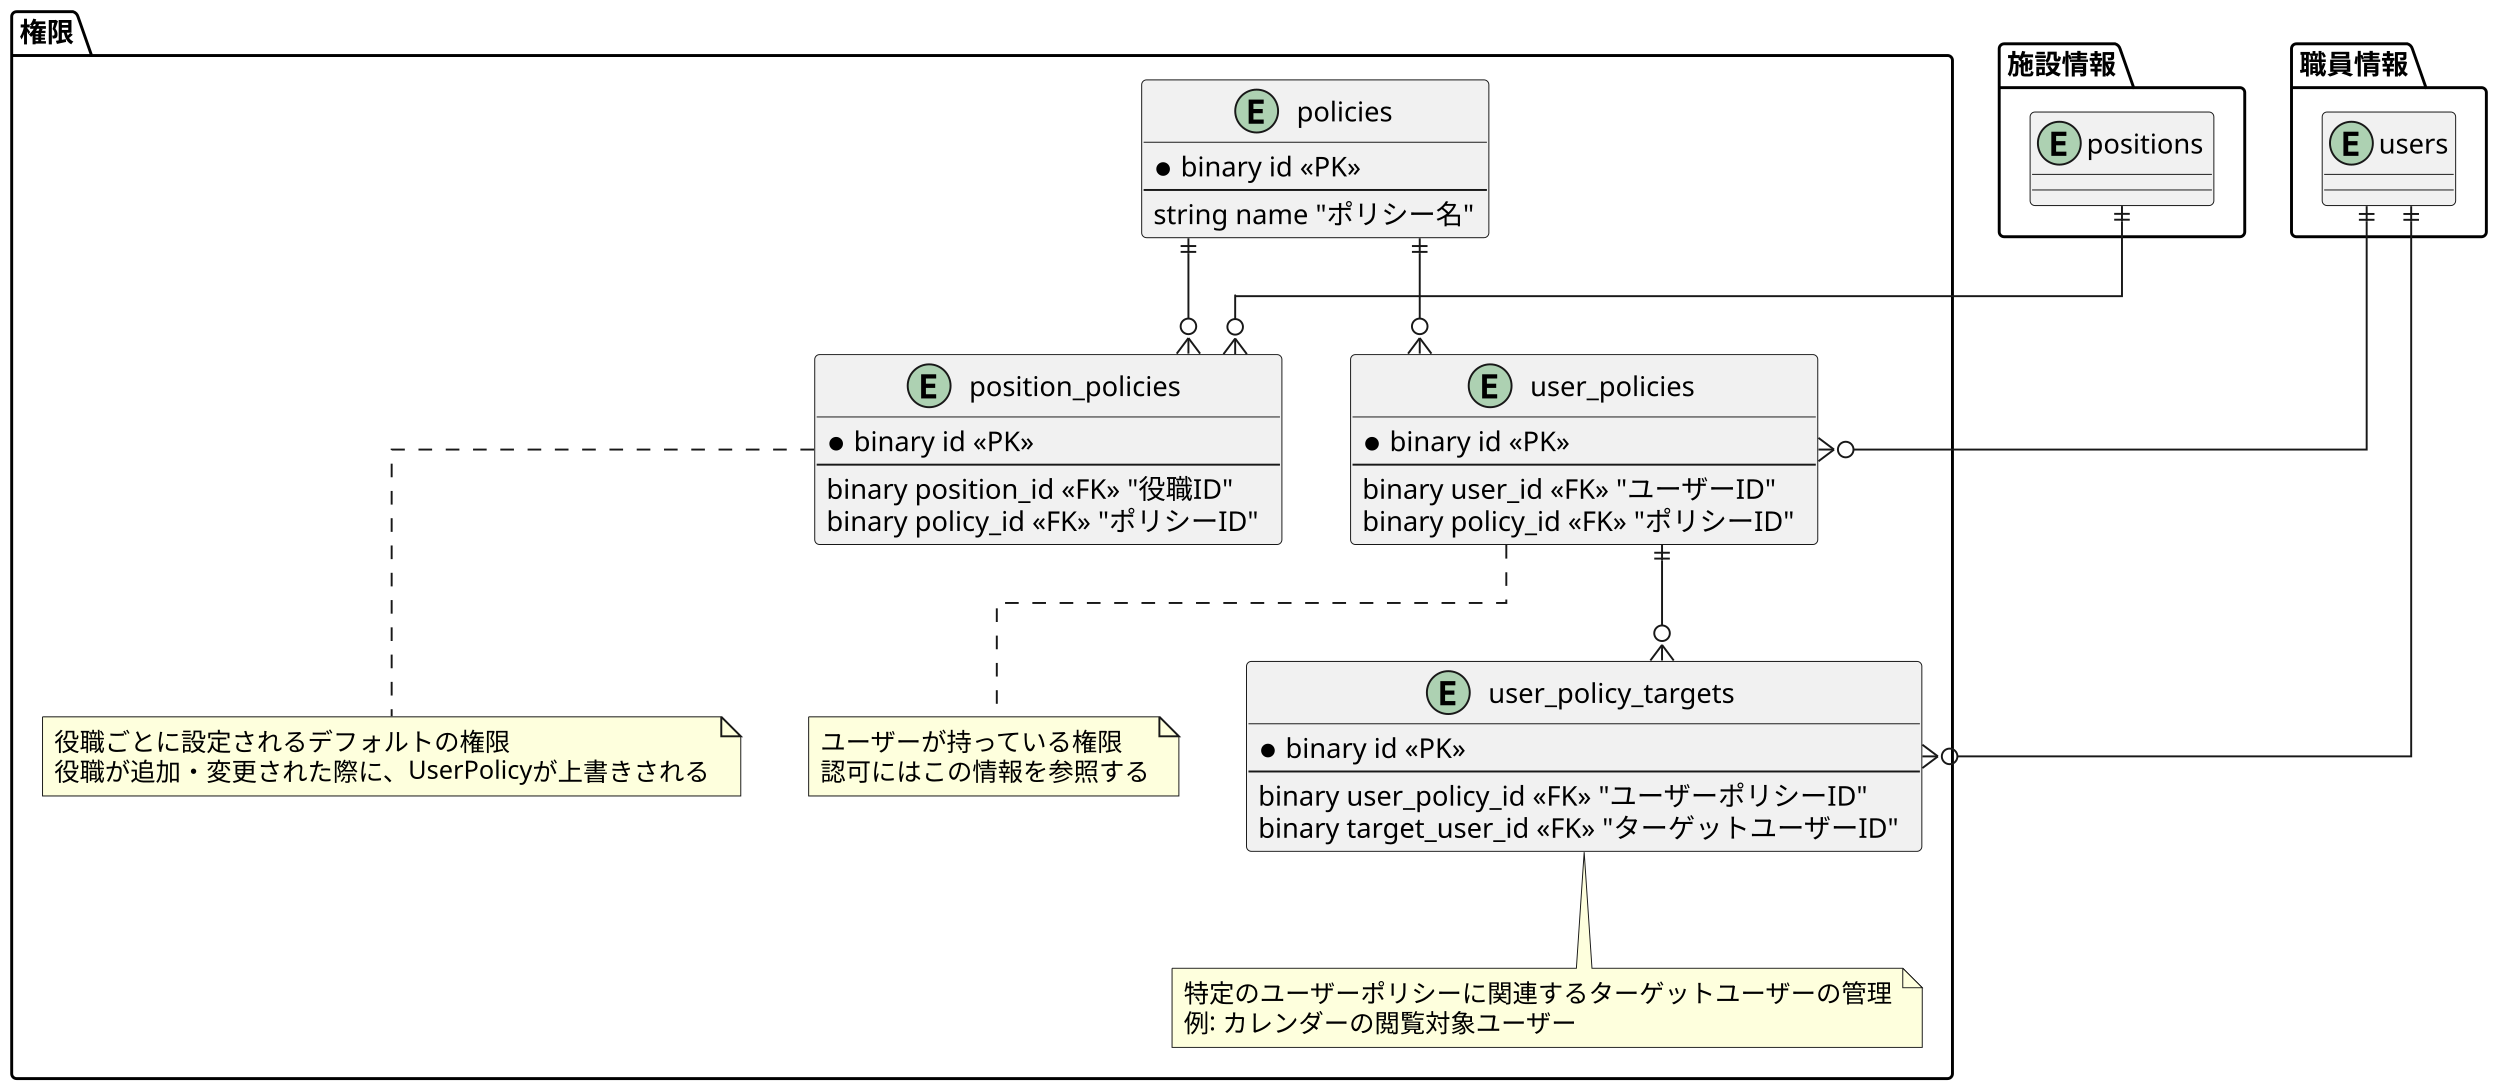
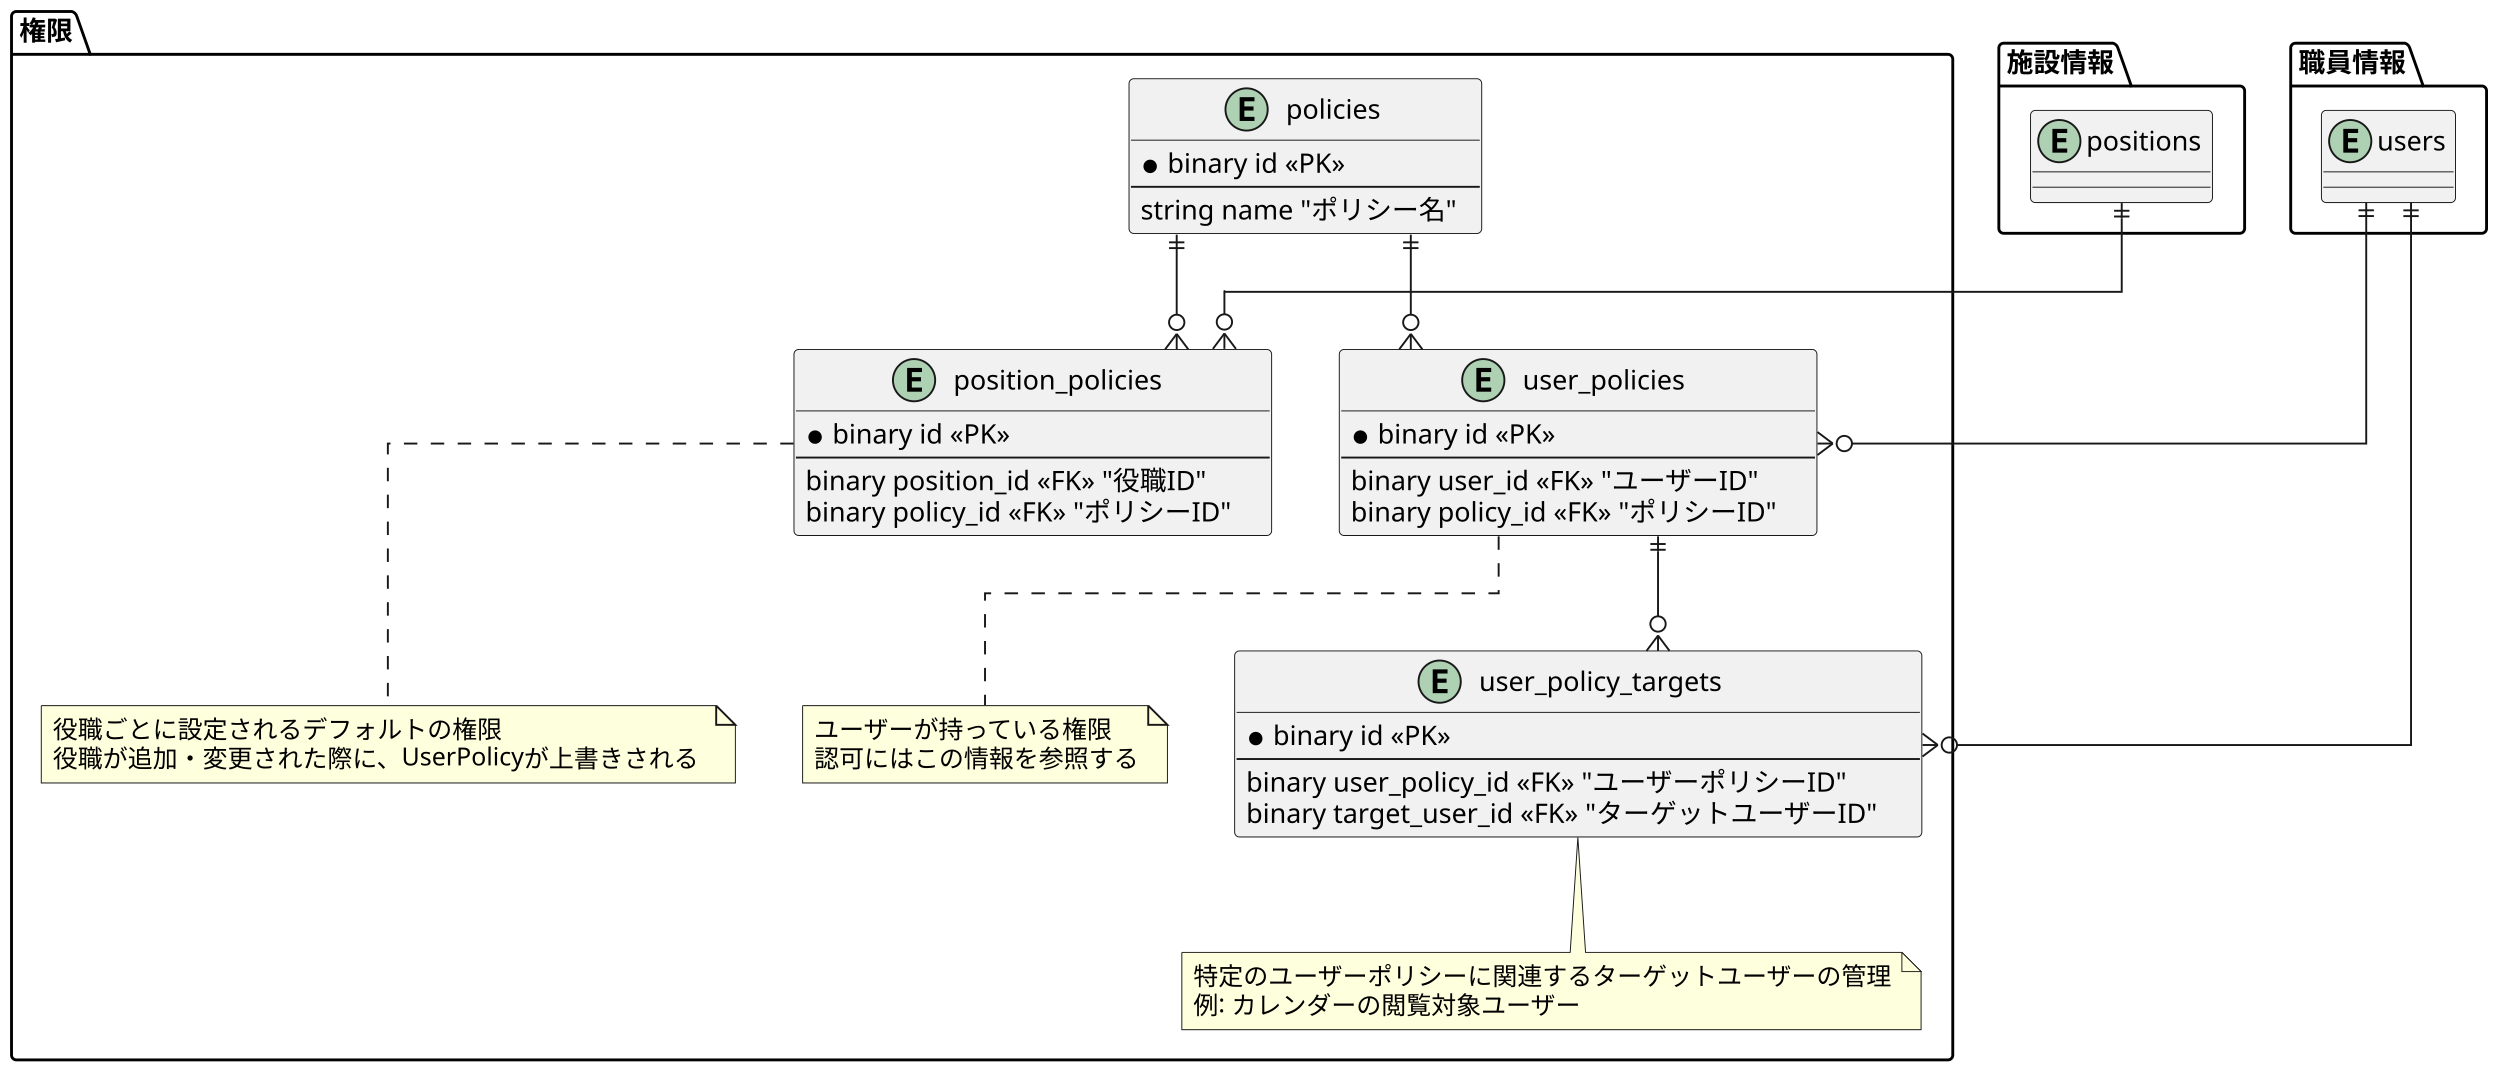
- <svg xmlns="http://www.w3.org/2000/svg" contentStyleType="text/css" height="560px" preserveAspectRatio="none" style="width:1283px;height:560px;background:#FFFFFF;" version="1.1" viewBox="0 0 1283 560" width="1283px" zoomAndPan="magnify">
+ <svg xmlns="http://www.w3.org/2000/svg" contentStyleType="text/css" height="559px" preserveAspectRatio="none" style="width:1302px;height:559px;background:#FFFFFF;" version="1.1" viewBox="0 0 1302 559" width="1302px" zoomAndPan="magnify">
  <defs />
  <g>
    <g id="cluster_権限">
-       <path d="M8.5,6 L37.5,6 A3.75,3.75 0 0 1 40,8.5 L47,28.488 L999.5,28.488 A2.5,2.5 0 0 1 1002,30.988 L1002,551.03 A2.5,2.5 0 0 1 999.5,553.53 L8.5,553.53 A2.5,2.5 0 0 1 6,551.03 L6,8.5 A2.5,2.5 0 0 1 8.5,6 " fill="none" style="stroke:#000000;stroke-width:1.5;" />
-       <line style="stroke:#000000;stroke-width:1.5;" x1="6" x2="47" y1="28.488" y2="28.488" />
-       <text fill="#000000" font-family="sans-serif" font-size="14" font-weight="bold" lengthAdjust="spacing" textLength="28" x="10" y="21.535">権限</text>
+       <path d="M8.5,6 L37.5,6 A3.75,3.75 0 0 1 40,8.5 L47,28.297 L1014.5,28.297 A2.5,2.5 0 0 1 1017,30.797 L1017,549.5 A2.5,2.5 0 0 1 1014.5,552 L8.5,552 A2.5,2.5 0 0 1 6,549.5 L6,8.5 A2.5,2.5 0 0 1 8.5,6 " fill="none" style="stroke:#000000;stroke-width:1.5;" />
+       <line style="stroke:#000000;stroke-width:1.5;" x1="6" x2="47" y1="28.297" y2="28.297" />
+       <text fill="#000000" font-family="sans-serif" font-size="14" font-weight="bold" lengthAdjust="spacing" textLength="28" x="10" y="20.995">権限</text>
    </g>
    <g id="cluster_職員情報">
-       <path d="M1178.5,22.49 L1235.5,22.49 A3.75,3.75 0 0 1 1238,24.99 L1245,44.978 L1273.5,44.978 A2.5,2.5 0 0 1 1276,47.478 L1276,118.99 A2.5,2.5 0 0 1 1273.5,121.49 L1178.5,121.49 A2.5,2.5 0 0 1 1176,118.99 L1176,24.99 A2.5,2.5 0 0 1 1178.5,22.49 " fill="none" style="stroke:#000000;stroke-width:1.5;" />
-       <line style="stroke:#000000;stroke-width:1.5;" x1="1176" x2="1245" y1="44.978" y2="44.978" />
-       <text fill="#000000" font-family="sans-serif" font-size="14" font-weight="bold" lengthAdjust="spacing" textLength="56" x="1180" y="38.025">職員情報</text>
+       <path d="M1195.5,22.5 L1252.5,22.5 A3.75,3.75 0 0 1 1255,25 L1262,44.797 L1292.5,44.797 A2.5,2.5 0 0 1 1295,47.297 L1295,119 A2.5,2.5 0 0 1 1292.5,121.5 L1195.5,121.5 A2.5,2.5 0 0 1 1193,119 L1193,25 A2.5,2.5 0 0 1 1195.5,22.5 " fill="none" style="stroke:#000000;stroke-width:1.5;" />
+       <line style="stroke:#000000;stroke-width:1.5;" x1="1193" x2="1262" y1="44.797" y2="44.797" />
+       <text fill="#000000" font-family="sans-serif" font-size="14" font-weight="bold" lengthAdjust="spacing" textLength="56" x="1197" y="37.495">職員情報</text>
    </g>
    <g id="cluster_施設情報">
-       <path d="M1028.5,22.49 L1085.5,22.49 A3.75,3.75 0 0 1 1088,24.99 L1095,44.978 L1149.5,44.978 A2.5,2.5 0 0 1 1152,47.478 L1152,118.99 A2.5,2.5 0 0 1 1149.5,121.49 L1028.5,121.49 A2.5,2.5 0 0 1 1026,118.99 L1026,24.99 A2.5,2.5 0 0 1 1028.5,22.49 " fill="none" style="stroke:#000000;stroke-width:1.5;" />
-       <line style="stroke:#000000;stroke-width:1.5;" x1="1026" x2="1095" y1="44.978" y2="44.978" />
-       <text fill="#000000" font-family="sans-serif" font-size="14" font-weight="bold" lengthAdjust="spacing" textLength="56" x="1030" y="38.025">施設情報</text>
+       <path d="M1043.5,22.5 L1100.5,22.5 A3.75,3.75 0 0 1 1103,25 L1110,44.797 L1166.5,44.797 A2.5,2.5 0 0 1 1169,47.297 L1169,119 A2.5,2.5 0 0 1 1166.5,121.5 L1043.5,121.5 A2.5,2.5 0 0 1 1041,119 L1041,25 A2.5,2.5 0 0 1 1043.5,22.5 " fill="none" style="stroke:#000000;stroke-width:1.5;" />
+       <line style="stroke:#000000;stroke-width:1.5;" x1="1041" x2="1110" y1="44.797" y2="44.797" />
+       <text fill="#000000" font-family="sans-serif" font-size="14" font-weight="bold" lengthAdjust="spacing" textLength="56" x="1045" y="37.495">施設情報</text>
    </g>
    <g id="elem_policies">
-       <rect codeLine="4" fill="#F1F1F1" height="80.977" id="policies" rx="2.5" ry="2.5" style="stroke:#181818;stroke-width:0.5;" width="178.175" x="585.91" y="41" />
-       <ellipse cx="644.918" cy="57" fill="#ADD1B2" rx="11" ry="11" style="stroke:#181818;stroke-width:1.0;" />
-       <path d="M648.532,63.5 L640.812,63.5 L640.812,51.107 L648.532,51.107 L648.532,53.265 L643.261,53.265 L643.261,55.938 L648.034,55.938 L648.034,58.096 L643.261,58.096 L643.261,61.342 L648.532,61.342 Z " fill="#000000" />
-       <text fill="#000000" font-family="sans-serif" font-size="14" lengthAdjust="spacing" textLength="51.659" x="665.418" y="62.291">policies</text>
-       <line style="stroke:#181818;stroke-width:0.5;" x1="586.91" x2="763.085" y1="73" y2="73" />
-       <ellipse cx="596.91" cy="86.744" fill="#000000" rx="3" ry="3" style="stroke:#000000;stroke-width:1.0;" />
-       <text fill="#000000" font-family="sans-serif" font-size="14" lengthAdjust="spacing" textLength="95.587" x="605.91" y="90.535">binary id «PK»</text>
-       <line style="stroke:#181818;stroke-width:1.0;" x1="586.91" x2="763.085" y1="97.488" y2="97.488" />
-       <text fill="#000000" font-family="sans-serif" font-size="14" lengthAdjust="spacing" textLength="166.175" x="591.91" y="115.023">string name "ポリシー名"</text>
+       <rect codeLine="4" fill="#F1F1F1" height="80.594" id="policies" rx="2.5" ry="2.5" style="stroke:#181818;stroke-width:0.5;" width="183.671" x="588" y="41" />
+       <ellipse cx="649.222" cy="57" fill="#ADD1B2" rx="11" ry="11" style="stroke:#181818;stroke-width:1;" />
+       <path d="M653.332,63 L645.613,63 L645.613,50.609 L653.332,50.609 L653.332,52.766 L648.066,52.766 L648.066,55.438 L652.832,55.438 L652.832,57.594 L648.066,57.594 L648.066,60.844 L653.332,60.844 L653.332,63 Z " fill="#000000" />
+       <text fill="#000000" font-family="sans-serif" font-size="14" lengthAdjust="spacing" textLength="52.726" x="669.722" y="61.847">policies</text>
+       <line style="stroke:#181818;stroke-width:0.5;" x1="589" x2="770.671" y1="73" y2="73" />
+       <ellipse cx="599" cy="86.648" fill="#000000" rx="3" ry="3" style="stroke:#000000;stroke-width:1;" />
+       <text fill="#000000" font-family="sans-serif" font-size="14" lengthAdjust="spacing" textLength="100.7" x="608" y="89.995">binary id «PK»</text>
+       <line style="stroke:#181818;stroke-width:1;" x1="589" x2="770.671" y1="97.297" y2="97.297" />
+       <text fill="#000000" font-family="sans-serif" font-size="14" lengthAdjust="spacing" textLength="171.671" x="594" y="114.292">string name "ポリシー名"</text>
    </g>
    <g id="elem_position_policies">
-       <rect codeLine="10" fill="#F1F1F1" height="97.465" id="position_policies" rx="2.5" ry="2.5" style="stroke:#181818;stroke-width:0.5;" width="239.753" x="418.12" y="181.98" />
-       <ellipse cx="476.834" cy="197.98" fill="#ADD1B2" rx="11" ry="11" style="stroke:#181818;stroke-width:1.0;" />
-       <path d="M480.448,204.48 L472.728,204.48 L472.728,192.087 L480.448,192.087 L480.448,194.245 L475.177,194.245 L475.177,196.918 L479.95,196.918 L479.95,199.076 L475.177,199.076 L475.177,202.322 L480.448,202.322 Z " fill="#000000" />
-       <text fill="#000000" font-family="sans-serif" font-size="14" lengthAdjust="spacing" textLength="113.825" x="497.334" y="203.271">position_policies</text>
-       <line style="stroke:#181818;stroke-width:0.5;" x1="419.12" x2="656.873" y1="213.98" y2="213.98" />
-       <ellipse cx="429.12" cy="227.724" fill="#000000" rx="3" ry="3" style="stroke:#000000;stroke-width:1.0;" />
-       <text fill="#000000" font-family="sans-serif" font-size="14" lengthAdjust="spacing" textLength="95.587" x="438.12" y="231.515">binary id «PK»</text>
-       <line style="stroke:#181818;stroke-width:1.0;" x1="419.12" x2="656.873" y1="238.468" y2="238.468" />
-       <text fill="#000000" font-family="sans-serif" font-size="14" lengthAdjust="spacing" textLength="214.929" x="424.12" y="256.003">binary position_id «FK» "役職ID"</text>
-       <text fill="#000000" font-family="sans-serif" font-size="14" lengthAdjust="spacing" textLength="227.753" x="424.12" y="272.492">binary policy_id «FK» "ポリシーID"</text>
+       <rect codeLine="10" fill="#F1F1F1" height="96.891" id="position_policies" rx="2.5" ry="2.5" style="stroke:#181818;stroke-width:0.5;" width="248.762" x="413.5" y="182" />
+       <ellipse cx="476.042" cy="198" fill="#ADD1B2" rx="11" ry="11" style="stroke:#181818;stroke-width:1;" />
+       <path d="M480.151,204 L472.433,204 L472.433,191.609 L480.151,191.609 L480.151,193.766 L474.886,193.766 L474.886,196.438 L479.651,196.438 L479.651,198.594 L474.886,198.594 L474.886,201.844 L480.151,201.844 L480.151,204 Z " fill="#000000" />
+       <text fill="#000000" font-family="sans-serif" font-size="14" lengthAdjust="spacing" textLength="115.179" x="496.542" y="202.847">position_policies</text>
+       <line style="stroke:#181818;stroke-width:0.5;" x1="414.5" x2="661.263" y1="214" y2="214" />
+       <ellipse cx="424.5" cy="227.648" fill="#000000" rx="3" ry="3" style="stroke:#000000;stroke-width:1;" />
+       <text fill="#000000" font-family="sans-serif" font-size="14" lengthAdjust="spacing" textLength="100.7" x="433.5" y="230.995">binary id «PK»</text>
+       <line style="stroke:#181818;stroke-width:1;" x1="414.5" x2="661.263" y1="238.297" y2="238.297" />
+       <text fill="#000000" font-family="sans-serif" font-size="14" lengthAdjust="spacing" textLength="223.002" x="419.5" y="255.292">binary position_id «FK» "役職ID"</text>
+       <text fill="#000000" font-family="sans-serif" font-size="14" lengthAdjust="spacing" textLength="236.762" x="419.5" y="271.589">binary policy_id «FK» "ポリシーID"</text>
    </g>
    <g id="elem_GMN5">
-       <path d="M21.83,367.87 L21.83,408.491 L380.163,408.491 L380.163,377.87 L370.163,367.87 L21.83,367.87 " fill="#FEFFDD" style="stroke:#181818;stroke-width:0.5;" />
-       <path d="M370.163,367.87 L370.163,377.87 L380.163,377.87 L370.163,367.87 " fill="#FEFFDD" style="stroke:#181818;stroke-width:1.0;" />
-       <text fill="#000000" font-family="sans-serif" font-size="13" lengthAdjust="spacing" textLength="234" x="27.83" y="385.438">役職ごとに設定されるデフォルトの権限</text>
-       <text fill="#000000" font-family="sans-serif" font-size="13" lengthAdjust="spacing" textLength="337.334" x="27.83" y="400.749">役職が追加・変更された際に、UserPolicyが上書きされる</text>
+       <path d="M21.5,367.5 L21.5,407.766 L382.988,407.766 L382.988,377.5 L372.988,367.5 L21.5,367.5 " fill="#FEFFDD" style="stroke:#181818;stroke-width:0.5;" />
+       <path d="M372.988,367.5 L372.988,377.5 L382.988,377.5 L372.988,367.5 " fill="#FEFFDD" style="stroke:#181818;stroke-width:1;" />
+       <text fill="#000000" font-family="sans-serif" font-size="13" lengthAdjust="spacing" textLength="234" x="27.5" y="384.567">役職ごとに設定されるデフォルトの権限</text>
+       <text fill="#000000" font-family="sans-serif" font-size="13" lengthAdjust="spacing" textLength="340.488" x="27.5" y="399.7">役職が追加・変更された際に、UserPolicyが上書きされる</text>
    </g>
    <g id="elem_user_policies">
-       <rect codeLine="21" fill="#F1F1F1" height="97.465" id="user_policies" rx="2.5" ry="2.5" style="stroke:#181818;stroke-width:0.5;" width="239.753" x="693.12" y="181.98" />
-       <ellipse cx="764.74" cy="197.98" fill="#ADD1B2" rx="11" ry="11" style="stroke:#181818;stroke-width:1.0;" />
-       <path d="M768.354,204.48 L760.635,204.48 L760.635,192.087 L768.354,192.087 L768.354,194.245 L763.083,194.245 L763.083,196.918 L767.856,196.918 L767.856,199.076 L763.083,199.076 L763.083,202.322 L768.354,202.322 Z " fill="#000000" />
-       <text fill="#000000" font-family="sans-serif" font-size="14" lengthAdjust="spacing" textLength="88.013" x="785.24" y="203.271">user_policies</text>
-       <line style="stroke:#181818;stroke-width:0.5;" x1="694.12" x2="931.873" y1="213.98" y2="213.98" />
-       <ellipse cx="704.12" cy="227.724" fill="#000000" rx="3" ry="3" style="stroke:#000000;stroke-width:1.0;" />
-       <text fill="#000000" font-family="sans-serif" font-size="14" lengthAdjust="spacing" textLength="95.587" x="713.12" y="231.515">binary id «PK»</text>
-       <line style="stroke:#181818;stroke-width:1.0;" x1="694.12" x2="931.873" y1="238.468" y2="238.468" />
-       <text fill="#000000" font-family="sans-serif" font-size="14" lengthAdjust="spacing" textLength="217.116" x="699.12" y="256.003">binary user_id «FK» "ユーザーID"</text>
-       <text fill="#000000" font-family="sans-serif" font-size="14" lengthAdjust="spacing" textLength="227.753" x="699.12" y="272.492">binary policy_id «FK» "ポリシーID"</text>
+       <rect codeLine="21" fill="#F1F1F1" height="96.891" id="user_policies" rx="2.5" ry="2.5" style="stroke:#181818;stroke-width:0.5;" width="248.762" x="697.5" y="182" />
+       <ellipse cx="772.5" cy="198" fill="#ADD1B2" rx="11" ry="11" style="stroke:#181818;stroke-width:1;" />
+       <path d="M776.61,204 L768.891,204 L768.891,191.609 L776.61,191.609 L776.61,193.766 L771.344,193.766 L771.344,196.438 L776.11,196.438 L776.11,198.594 L771.344,198.594 L771.344,201.844 L776.61,201.844 L776.61,204 Z " fill="#000000" />
+       <text fill="#000000" font-family="sans-serif" font-size="14" lengthAdjust="spacing" textLength="90.262" x="793" y="202.847">user_policies</text>
+       <line style="stroke:#181818;stroke-width:0.5;" x1="698.5" x2="945.263" y1="214" y2="214" />
+       <ellipse cx="708.5" cy="227.648" fill="#000000" rx="3" ry="3" style="stroke:#000000;stroke-width:1;" />
+       <text fill="#000000" font-family="sans-serif" font-size="14" lengthAdjust="spacing" textLength="100.7" x="717.5" y="230.995">binary id «PK»</text>
+       <line style="stroke:#181818;stroke-width:1;" x1="698.5" x2="945.263" y1="238.297" y2="238.297" />
+       <text fill="#000000" font-family="sans-serif" font-size="14" lengthAdjust="spacing" textLength="226.085" x="703.5" y="255.292">binary user_id «FK» "ユーザーID"</text>
+       <text fill="#000000" font-family="sans-serif" font-size="14" lengthAdjust="spacing" textLength="236.762" x="703.5" y="271.589">binary policy_id «FK» "ポリシーID"</text>
    </g>
    <g id="elem_GMN9">
-       <path d="M415,367.87 L415,408.491 L605,408.491 L605,377.87 L595,367.87 L415,367.87 " fill="#FEFFDD" style="stroke:#181818;stroke-width:0.5;" />
-       <path d="M595,367.87 L595,377.87 L605,377.87 L595,367.87 " fill="#FEFFDD" style="stroke:#181818;stroke-width:1.0;" />
-       <text fill="#000000" font-family="sans-serif" font-size="13" lengthAdjust="spacing" textLength="156" x="421" y="385.438">ユーザーが持っている権限</text>
-       <text fill="#000000" font-family="sans-serif" font-size="13" lengthAdjust="spacing" textLength="169" x="421" y="400.749">認可にはこの情報を参照する</text>
+       <path d="M418,367.5 L418,407.766 L608,407.766 L608,377.5 L598,367.5 L418,367.5 " fill="#FEFFDD" style="stroke:#181818;stroke-width:0.5;" />
+       <path d="M598,367.5 L598,377.5 L608,377.5 L598,367.5 " fill="#FEFFDD" style="stroke:#181818;stroke-width:1;" />
+       <text fill="#000000" font-family="sans-serif" font-size="13" lengthAdjust="spacing" textLength="156" x="424" y="384.567">ユーザーが持っている権限</text>
+       <text fill="#000000" font-family="sans-serif" font-size="13" lengthAdjust="spacing" textLength="169" x="424" y="399.7">認可にはこの情報を参照する</text>
    </g>
    <g id="elem_user_policy_targets">
-       <rect codeLine="32" fill="#F1F1F1" height="97.465" id="user_policy_targets" rx="2.5" ry="2.5" style="stroke:#181818;stroke-width:0.5;" width="346.578" x="639.71" y="339.44" />
-       <ellipse cx="743.278" cy="355.44" fill="#ADD1B2" rx="11" ry="11" style="stroke:#181818;stroke-width:1.0;" />
-       <path d="M746.892,361.94 L739.172,361.94 L739.172,349.547 L746.892,349.547 L746.892,351.705 L741.621,351.705 L741.621,354.378 L746.394,354.378 L746.394,356.536 L741.621,356.536 L741.621,359.782 L746.892,359.782 Z " fill="#000000" />
-       <text fill="#000000" font-family="sans-serif" font-size="14" lengthAdjust="spacing" textLength="130.942" x="763.778" y="360.731">user_policy_targets</text>
-       <line style="stroke:#181818;stroke-width:0.5;" x1="640.71" x2="985.288" y1="371.44" y2="371.44" />
-       <ellipse cx="650.71" cy="385.184" fill="#000000" rx="3" ry="3" style="stroke:#000000;stroke-width:1.0;" />
-       <text fill="#000000" font-family="sans-serif" font-size="14" lengthAdjust="spacing" textLength="95.587" x="659.71" y="388.975">binary id «PK»</text>
-       <line style="stroke:#181818;stroke-width:1.0;" x1="640.71" x2="985.288" y1="395.928" y2="395.928" />
-       <text fill="#000000" font-family="sans-serif" font-size="14" lengthAdjust="spacing" textLength="320.106" x="645.71" y="413.463">binary user_policy_id «FK» "ユーザーポリシーID"</text>
-       <text fill="#000000" font-family="sans-serif" font-size="14" lengthAdjust="spacing" textLength="334.578" x="645.71" y="429.952">binary target_user_id «FK» "ターゲットユーザーID"</text>
+       <rect codeLine="32" fill="#F1F1F1" height="96.891" id="user_policy_targets" rx="2.5" ry="2.5" style="stroke:#181818;stroke-width:0.5;" width="357.898" x="643" y="339" />
+       <ellipse cx="749.77" cy="355" fill="#ADD1B2" rx="11" ry="11" style="stroke:#181818;stroke-width:1;" />
+       <path d="M753.88,361 L746.161,361 L746.161,348.609 L753.88,348.609 L753.88,350.766 L748.614,350.766 L748.614,353.438 L753.38,353.438 L753.38,355.594 L748.614,355.594 L748.614,358.844 L753.88,358.844 L753.88,361 Z " fill="#000000" />
+       <text fill="#000000" font-family="sans-serif" font-size="14" lengthAdjust="spacing" textLength="135.857" x="770.27" y="359.847">user_policy_targets</text>
+       <line style="stroke:#181818;stroke-width:0.5;" x1="644" x2="999.898" y1="371" y2="371" />
+       <ellipse cx="654" cy="384.648" fill="#000000" rx="3" ry="3" style="stroke:#000000;stroke-width:1;" />
+       <text fill="#000000" font-family="sans-serif" font-size="14" lengthAdjust="spacing" textLength="100.7" x="663" y="387.995">binary id «PK»</text>
+       <line style="stroke:#181818;stroke-width:1;" x1="644" x2="999.898" y1="395.297" y2="395.297" />
+       <text fill="#000000" font-family="sans-serif" font-size="14" lengthAdjust="spacing" textLength="330.298" x="649" y="412.292">binary user_policy_id «FK» "ユーザーポリシーID"</text>
+       <text fill="#000000" font-family="sans-serif" font-size="14" lengthAdjust="spacing" textLength="345.898" x="649" y="428.589">binary target_user_id «FK» "ターゲットユーザーID"</text>
    </g>
    <g id="elem_GMN13">
-       <path d="M601.5,496.91 L601.5,537.531 A0,0 0 0 0 601.5,537.531 L986.5,537.531 A0,0 0 0 0 986.5,537.531 L986.5,506.91 L976.5,496.91 L817,496.91 L813,437.33 L809,496.91 L601.5,496.91 A0,0 0 0 0 601.5,496.91 " fill="#FEFFDD" style="stroke:#181818;stroke-width:0.5;" />
-       <path d="M976.5,496.91 L976.5,506.91 L986.5,506.91 L976.5,496.91 " fill="#FEFFDD" style="stroke:#181818;stroke-width:0.5;" />
-       <text fill="#000000" font-family="sans-serif" font-size="13" lengthAdjust="spacing" textLength="364" x="607.5" y="514.478">特定のユーザーポリシーに関連するターゲットユーザーの管理</text>
-       <text fill="#000000" font-family="sans-serif" font-size="13" lengthAdjust="spacing" textLength="203.227" x="607.5" y="529.789">例: カレンダーの閲覧対象ユーザー</text>
+       <path d="M615.5,496 L615.5,536.266 A0,0 0 0 0 615.5,536.266 L1000.5,536.266 A0,0 0 0 0 1000.5,536.266 L1000.5,506 L990.5,496 L825.75,496 L821.75,436.08 L817.75,496 L615.5,496 A0,0 0 0 0 615.5,496 " fill="#FEFFDD" style="stroke:#181818;stroke-width:0.5;" />
+       <path d="M990.5,496 L990.5,506 L1000.5,506 L990.5,496 " fill="#FEFFDD" style="stroke:#181818;stroke-width:0.5;" />
+       <text fill="#000000" font-family="sans-serif" font-size="13" lengthAdjust="spacing" textLength="364" x="621.5" y="513.067">特定のユーザーポリシーに関連するターゲットユーザーの管理</text>
+       <text fill="#000000" font-family="sans-serif" font-size="13" lengthAdjust="spacing" textLength="203.512" x="621.5" y="528.2">例: カレンダーの閲覧対象ユーザー</text>
    </g>
    <g id="elem_users">
-       <rect codeLine="45" fill="#F1F1F1" height="48" id="users" rx="2.5" ry="2.5" style="stroke:#181818;stroke-width:0.5;" width="68.49" x="1191.75" y="57.49" />
-       <ellipse cx="1206.75" cy="73.49" fill="#ADD1B2" rx="11" ry="11" style="stroke:#181818;stroke-width:1.0;" />
-       <path d="M1210.364,79.99 L1202.645,79.99 L1202.645,67.597 L1210.364,67.597 L1210.364,69.755 L1205.093,69.755 L1205.093,72.428 L1209.866,72.428 L1209.866,74.586 L1205.093,74.586 L1205.093,77.832 L1210.364,77.832 Z " fill="#000000" />
-       <text fill="#000000" font-family="sans-serif" font-size="14" lengthAdjust="spacing" textLength="36.49" x="1220.75" y="78.781">users</text>
-       <line style="stroke:#181818;stroke-width:0.5;" x1="1192.75" x2="1259.24" y1="89.49" y2="89.49" />
-       <line style="stroke:#181818;stroke-width:0.5;" x1="1192.75" x2="1259.24" y1="97.49" y2="97.49" />
+       <rect codeLine="45" fill="#F1F1F1" height="48" id="users" rx="2.5" ry="2.5" style="stroke:#181818;stroke-width:0.5;" width="69.83" x="1209" y="57.5" />
+       <ellipse cx="1224" cy="73.5" fill="#ADD1B2" rx="11" ry="11" style="stroke:#181818;stroke-width:1;" />
+       <path d="M1228.109,79.5 L1220.391,79.5 L1220.391,67.109 L1228.109,67.109 L1228.109,69.266 L1222.844,69.266 L1222.844,71.938 L1227.609,71.938 L1227.609,74.094 L1222.844,74.094 L1222.844,77.344 L1228.109,77.344 L1228.109,79.5 Z " fill="#000000" />
+       <text fill="#000000" font-family="sans-serif" font-size="14" lengthAdjust="spacing" textLength="37.83" x="1238" y="78.347">users</text>
+       <line style="stroke:#181818;stroke-width:0.5;" x1="1210" x2="1277.83" y1="89.5" y2="89.5" />
+       <line style="stroke:#181818;stroke-width:0.5;" x1="1210" x2="1277.83" y1="97.5" y2="97.5" />
    </g>
    <g id="elem_positions">
-       <rect codeLine="49" fill="#F1F1F1" height="48" id="positions" rx="2.5" ry="2.5" style="stroke:#181818;stroke-width:0.5;" width="94.303" x="1041.85" y="57.49" />
-       <ellipse cx="1056.85" cy="73.49" fill="#ADD1B2" rx="11" ry="11" style="stroke:#181818;stroke-width:1.0;" />
-       <path d="M1060.464,79.99 L1052.745,79.99 L1052.745,67.597 L1060.464,67.597 L1060.464,69.755 L1055.193,69.755 L1055.193,72.428 L1059.966,72.428 L1059.966,74.586 L1055.193,74.586 L1055.193,77.832 L1060.464,77.832 Z " fill="#000000" />
-       <text fill="#000000" font-family="sans-serif" font-size="14" lengthAdjust="spacing" textLength="62.303" x="1070.85" y="78.781">positions</text>
-       <line style="stroke:#181818;stroke-width:0.5;" x1="1042.85" x2="1135.153" y1="89.49" y2="89.49" />
-       <line style="stroke:#181818;stroke-width:0.5;" x1="1042.85" x2="1135.153" y1="97.49" y2="97.49" />
+       <rect codeLine="49" fill="#F1F1F1" height="48" id="positions" rx="2.5" ry="2.5" style="stroke:#181818;stroke-width:0.5;" width="94.747" x="1057.5" y="57.5" />
+       <ellipse cx="1072.5" cy="73.5" fill="#ADD1B2" rx="11" ry="11" style="stroke:#181818;stroke-width:1;" />
+       <path d="M1076.609,79.5 L1068.891,79.5 L1068.891,67.109 L1076.609,67.109 L1076.609,69.266 L1071.344,69.266 L1071.344,71.938 L1076.109,71.938 L1076.109,74.094 L1071.344,74.094 L1071.344,77.344 L1076.609,77.344 L1076.609,79.5 Z " fill="#000000" />
+       <text fill="#000000" font-family="sans-serif" font-size="14" lengthAdjust="spacing" textLength="62.747" x="1086.5" y="78.347">positions</text>
+       <line style="stroke:#181818;stroke-width:0.5;" x1="1058.5" x2="1151.247" y1="89.5" y2="89.5" />
+       <line style="stroke:#181818;stroke-width:0.5;" x1="1058.5" x2="1151.247" y1="97.5" y2="97.5" />
    </g>
    <g id="link_position_policies_GMN5">
-       <path d="M417.76,230.71 C320.98,230.71 201,230.71 201,230.71 C201,230.71 201,324.91 201,367.59 " fill="none" id="position_policies-GMN5" style="stroke:#181818;stroke-width:1.0;stroke-dasharray:7.0,7.0;" />
+       <path d="M413.36,231 C317.74,231 202,231 202,231 C202,231 202,325.09 202,367.36 " fill="none" id="position_policies-GMN5" style="stroke:#181818;stroke-width:1;stroke-dasharray:7.0,7.0;" />
    </g>
    <g id="link_user_policies_GMN9">
-       <path d="M773.04,279.68 C773.04,295.69 773.04,309.44 773.04,309.44 C773.04,309.44 511.56,309.44 511.56,309.44 C511.56,309.44 511.56,344.16 511.56,367.49 " fill="none" id="user_policies-GMN9" style="stroke:#181818;stroke-width:1.0;stroke-dasharray:7.0,7.0;" />
+       <path d="M780.5,279.32 C780.5,295.29 780.5,309 780.5,309 C780.5,309 513,309 513,309 C513,309 513,344.03 513,367.28 " fill="none" id="user_policies-GMN9" style="stroke:#181818;stroke-width:1;stroke-dasharray:7.0,7.0;" />
    </g>
    <g id="link_policies_position_policies">
-       <path codeLine="52" d="M609.9,130.27 C609.9,148.56 609.9,144.3 609.9,163.49 " fill="none" id="policies-position_policies" style="stroke:#181818;stroke-width:1.0;" />
-       <line style="stroke:#181818;stroke-width:1.0;" x1="605.9" x2="613.9" y1="126.27" y2="126.27" />
-       <line style="stroke:#181818;stroke-width:1.0;" x1="605.9" x2="613.9" y1="129.27" y2="129.27" />
-       <line style="stroke:#181818;stroke-width:1.0;" x1="609.9" x2="609.9" y1="130.27" y2="122.27" />
-       <line style="stroke:#181818;stroke-width:1.0;" x1="609.9" x2="615.9" y1="173.49" y2="181.49" />
-       <line style="stroke:#181818;stroke-width:1.0;" x1="609.9" x2="603.9" y1="173.49" y2="181.49" />
-       <line style="stroke:#181818;stroke-width:1.0;" x1="609.9" x2="609.9" y1="173.49" y2="181.49" />
-       <ellipse cx="609.9" cy="167.49" fill="none" rx="4" ry="4" style="stroke:#181818;stroke-width:1.0;" />
+       <path codeLine="52" d="M612.83,130.21 C612.83,148.65 612.83,144.6 612.83,163.89 " fill="none" id="policies-position_policies" style="stroke:#181818;stroke-width:1;" />
+       <line style="stroke:#181818;stroke-width:1;" x1="608.83" x2="616.83" y1="126.21" y2="126.21" />
+       <line style="stroke:#181818;stroke-width:1;" x1="608.83" x2="616.83" y1="129.21" y2="129.21" />
+       <line style="stroke:#181818;stroke-width:1;" x1="612.83" x2="612.83" y1="130.21" y2="122.21" />
+       <line style="stroke:#181818;stroke-width:1;" x1="612.83" x2="618.83" y1="173.89" y2="181.89" />
+       <line style="stroke:#181818;stroke-width:1;" x1="612.83" x2="606.83" y1="173.89" y2="181.89" />
+       <line style="stroke:#181818;stroke-width:1;" x1="612.83" x2="612.83" y1="173.89" y2="181.89" />
+       <ellipse cx="612.83" cy="167.89" fill="none" rx="4" ry="4" style="stroke:#181818;stroke-width:1;" />
    </g>
    <g id="link_policies_user_policies">
-       <path codeLine="53" d="M728.61,130.27 C728.61,148.56 728.61,144.3 728.61,163.49 " fill="none" id="policies-user_policies" style="stroke:#181818;stroke-width:1.0;" />
-       <line style="stroke:#181818;stroke-width:1.0;" x1="724.61" x2="732.61" y1="126.27" y2="126.27" />
-       <line style="stroke:#181818;stroke-width:1.0;" x1="724.61" x2="732.61" y1="129.27" y2="129.27" />
-       <line style="stroke:#181818;stroke-width:1.0;" x1="728.61" x2="728.61" y1="130.27" y2="122.27" />
-       <line style="stroke:#181818;stroke-width:1.0;" x1="728.61" x2="734.61" y1="173.49" y2="181.49" />
-       <line style="stroke:#181818;stroke-width:1.0;" x1="728.61" x2="722.61" y1="173.49" y2="181.49" />
-       <line style="stroke:#181818;stroke-width:1.0;" x1="728.61" x2="728.61" y1="173.49" y2="181.49" />
-       <ellipse cx="728.61" cy="167.49" fill="none" rx="4" ry="4" style="stroke:#181818;stroke-width:1.0;" />
+       <path codeLine="53" d="M734.75,130.21 C734.75,148.65 734.75,144.6 734.75,163.89 " fill="none" id="policies-user_policies" style="stroke:#181818;stroke-width:1;" />
+       <line style="stroke:#181818;stroke-width:1;" x1="730.75" x2="738.75" y1="126.21" y2="126.21" />
+       <line style="stroke:#181818;stroke-width:1;" x1="730.75" x2="738.75" y1="129.21" y2="129.21" />
+       <line style="stroke:#181818;stroke-width:1;" x1="734.75" x2="734.75" y1="130.21" y2="122.21" />
+       <line style="stroke:#181818;stroke-width:1;" x1="734.75" x2="740.75" y1="173.89" y2="181.89" />
+       <line style="stroke:#181818;stroke-width:1;" x1="734.75" x2="728.75" y1="173.89" y2="181.89" />
+       <line style="stroke:#181818;stroke-width:1;" x1="734.75" x2="734.75" y1="173.89" y2="181.89" />
+       <ellipse cx="734.75" cy="167.89" fill="none" rx="4" ry="4" style="stroke:#181818;stroke-width:1;" />
    </g>
    <g id="link_users_user_policies">
-       <path codeLine="54" d="M1214.58,113.8 C1214.58,156.08 1214.58,230.71 1214.58,230.71 C1214.58,230.71 1069.53,230.71 951.22,230.71 " fill="none" id="users-user_policies" style="stroke:#181818;stroke-width:1.0;" />
-       <line style="stroke:#181818;stroke-width:1.0;" x1="1210.58" x2="1218.58" y1="109.8" y2="109.8" />
-       <line style="stroke:#181818;stroke-width:1.0;" x1="1210.58" x2="1218.58" y1="112.8" y2="112.8" />
-       <line style="stroke:#181818;stroke-width:1.0;" x1="1214.58" x2="1214.58" y1="113.8" y2="105.8" />
-       <line style="stroke:#181818;stroke-width:1.0;" x1="941.22" x2="933.22" y1="230.71" y2="236.71" />
-       <line style="stroke:#181818;stroke-width:1.0;" x1="941.22" x2="933.22" y1="230.71" y2="224.71" />
-       <line style="stroke:#181818;stroke-width:1.0;" x1="941.22" x2="933.22" y1="230.71" y2="230.71" />
-       <ellipse cx="947.22" cy="230.71" fill="none" rx="4" ry="4" style="stroke:#181818;stroke-width:1.0;" />
+       <path codeLine="54" d="M1232.33,113.52 C1232.33,155.78 1232.33,231 1232.33,231 C1232.33,231 1085.25,231 964.51,231 " fill="none" id="users-user_policies" style="stroke:#181818;stroke-width:1;" />
+       <line style="stroke:#181818;stroke-width:1;" x1="1228.33" x2="1236.33" y1="109.52" y2="109.52" />
+       <line style="stroke:#181818;stroke-width:1;" x1="1228.33" x2="1236.33" y1="112.52" y2="112.52" />
+       <line style="stroke:#181818;stroke-width:1;" x1="1232.33" x2="1232.33" y1="113.52" y2="105.52" />
+       <line style="stroke:#181818;stroke-width:1;" x1="954.51" x2="946.51" y1="231" y2="237" />
+       <line style="stroke:#181818;stroke-width:1;" x1="954.51" x2="946.51" y1="231" y2="225" />
+       <line style="stroke:#181818;stroke-width:1;" x1="954.51" x2="946.51" y1="231" y2="231" />
+       <ellipse cx="960.51" cy="231" fill="none" rx="4" ry="4" style="stroke:#181818;stroke-width:1;" />
    </g>
    <g id="link_positions_position_policies">
-       <path codeLine="55" d="M1089,113.75 C1089,134.14 1089,151.98 1089,151.98 C1089,151.98 633.89,151.98 633.89,151.98 C633.89,151.98 633.89,147.73 633.89,163.74 " fill="none" id="positions-position_policies" style="stroke:#181818;stroke-width:1.0;" />
-       <line style="stroke:#181818;stroke-width:1.0;" x1="1085" x2="1093" y1="109.75" y2="109.75" />
-       <line style="stroke:#181818;stroke-width:1.0;" x1="1085" x2="1093" y1="112.75" y2="112.75" />
-       <line style="stroke:#181818;stroke-width:1.0;" x1="1089" x2="1089" y1="113.75" y2="105.75" />
-       <line style="stroke:#181818;stroke-width:1.0;" x1="633.89" x2="639.89" y1="173.74" y2="181.74" />
-       <line style="stroke:#181818;stroke-width:1.0;" x1="633.89" x2="627.89" y1="173.74" y2="181.74" />
-       <line style="stroke:#181818;stroke-width:1.0;" x1="633.89" x2="633.89" y1="173.74" y2="181.74" />
-       <ellipse cx="633.89" cy="167.74" fill="none" rx="4" ry="4" style="stroke:#181818;stroke-width:1.0;" />
+       <path codeLine="55" d="M1105,113.76 C1105,134.16 1105,152 1105,152 C1105,152 637.67,152 637.67,152 C637.67,152 637.67,147.71 637.67,163.68 " fill="none" id="positions-position_policies" style="stroke:#181818;stroke-width:1;" />
+       <line style="stroke:#181818;stroke-width:1;" x1="1101" x2="1109" y1="109.76" y2="109.76" />
+       <line style="stroke:#181818;stroke-width:1;" x1="1101" x2="1109" y1="112.76" y2="112.76" />
+       <line style="stroke:#181818;stroke-width:1;" x1="1105" x2="1105" y1="113.76" y2="105.76" />
+       <line style="stroke:#181818;stroke-width:1;" x1="637.67" x2="643.67" y1="173.68" y2="181.68" />
+       <line style="stroke:#181818;stroke-width:1;" x1="637.67" x2="631.67" y1="173.68" y2="181.68" />
+       <line style="stroke:#181818;stroke-width:1;" x1="637.67" x2="637.67" y1="173.68" y2="181.68" />
+       <ellipse cx="637.67" cy="167.68" fill="none" rx="4" ry="4" style="stroke:#181818;stroke-width:1;" />
    </g>
    <g id="link_user_policies_user_policy_targets">
-       <path codeLine="56" d="M852.96,287.67 C852.96,306.54 852.96,302.08 852.96,320.98 " fill="none" id="user_policies-user_policy_targets" style="stroke:#181818;stroke-width:1.0;" />
-       <line style="stroke:#181818;stroke-width:1.0;" x1="848.96" x2="856.96" y1="283.67" y2="283.67" />
-       <line style="stroke:#181818;stroke-width:1.0;" x1="848.96" x2="856.96" y1="286.67" y2="286.67" />
-       <line style="stroke:#181818;stroke-width:1.0;" x1="852.96" x2="852.96" y1="287.67" y2="279.67" />
-       <line style="stroke:#181818;stroke-width:1.0;" x1="852.96" x2="858.96" y1="330.98" y2="338.98" />
-       <line style="stroke:#181818;stroke-width:1.0;" x1="852.96" x2="846.96" y1="330.98" y2="338.98" />
-       <line style="stroke:#181818;stroke-width:1.0;" x1="852.96" x2="852.96" y1="330.98" y2="338.98" />
-       <ellipse cx="852.96" cy="324.98" fill="none" rx="4" ry="4" style="stroke:#181818;stroke-width:1.0;" />
+       <path codeLine="56" d="M863.5,287.32 C863.5,306.31 863.5,302.02 863.5,320.98 " fill="none" id="user_policies-user_policy_targets" style="stroke:#181818;stroke-width:1;" />
+       <line style="stroke:#181818;stroke-width:1;" x1="859.5" x2="867.5" y1="283.32" y2="283.32" />
+       <line style="stroke:#181818;stroke-width:1;" x1="859.5" x2="867.5" y1="286.32" y2="286.32" />
+       <line style="stroke:#181818;stroke-width:1;" x1="863.5" x2="863.5" y1="287.32" y2="279.32" />
+       <line style="stroke:#181818;stroke-width:1;" x1="863.5" x2="869.5" y1="330.98" y2="338.98" />
+       <line style="stroke:#181818;stroke-width:1;" x1="863.5" x2="857.5" y1="330.98" y2="338.98" />
+       <line style="stroke:#181818;stroke-width:1;" x1="863.5" x2="863.5" y1="330.98" y2="338.98" />
+       <ellipse cx="863.5" cy="324.98" fill="none" rx="4" ry="4" style="stroke:#181818;stroke-width:1;" />
    </g>
    <g id="link_users_user_policy_targets">
-       <path codeLine="57" d="M1237.42,113.81 C1237.42,186.35 1237.42,388.18 1237.42,388.18 C1237.42,388.18 1121.83,388.18 1004.54,388.18 " fill="none" id="users-user_policy_targets" style="stroke:#181818;stroke-width:1.0;" />
-       <line style="stroke:#181818;stroke-width:1.0;" x1="1233.42" x2="1241.42" y1="109.81" y2="109.81" />
-       <line style="stroke:#181818;stroke-width:1.0;" x1="1233.42" x2="1241.42" y1="112.81" y2="112.81" />
-       <line style="stroke:#181818;stroke-width:1.0;" x1="1237.42" x2="1237.42" y1="113.81" y2="105.81" />
-       <line style="stroke:#181818;stroke-width:1.0;" x1="994.54" x2="986.54" y1="388.18" y2="394.18" />
-       <line style="stroke:#181818;stroke-width:1.0;" x1="994.54" x2="986.54" y1="388.18" y2="382.18" />
-       <line style="stroke:#181818;stroke-width:1.0;" x1="994.54" x2="986.54" y1="388.18" y2="388.18" />
-       <ellipse cx="1000.54" cy="388.18" fill="none" rx="4" ry="4" style="stroke:#181818;stroke-width:1.0;" />
+       <path codeLine="57" d="M1255.67,113.55 C1255.67,185.81 1255.67,388 1255.67,388 C1255.67,388 1138.59,388 1019.21,388 " fill="none" id="users-user_policy_targets" style="stroke:#181818;stroke-width:1;" />
+       <line style="stroke:#181818;stroke-width:1;" x1="1251.67" x2="1259.67" y1="109.55" y2="109.55" />
+       <line style="stroke:#181818;stroke-width:1;" x1="1251.67" x2="1259.67" y1="112.55" y2="112.55" />
+       <line style="stroke:#181818;stroke-width:1;" x1="1255.67" x2="1255.67" y1="113.55" y2="105.55" />
+       <line style="stroke:#181818;stroke-width:1;" x1="1009.21" x2="1001.21" y1="388" y2="394" />
+       <line style="stroke:#181818;stroke-width:1;" x1="1009.21" x2="1001.21" y1="388" y2="382" />
+       <line style="stroke:#181818;stroke-width:1;" x1="1009.21" x2="1001.21" y1="388" y2="388" />
+       <ellipse cx="1015.21" cy="388" fill="none" rx="4" ry="4" style="stroke:#181818;stroke-width:1;" />
    </g>
  </g>
</svg>
